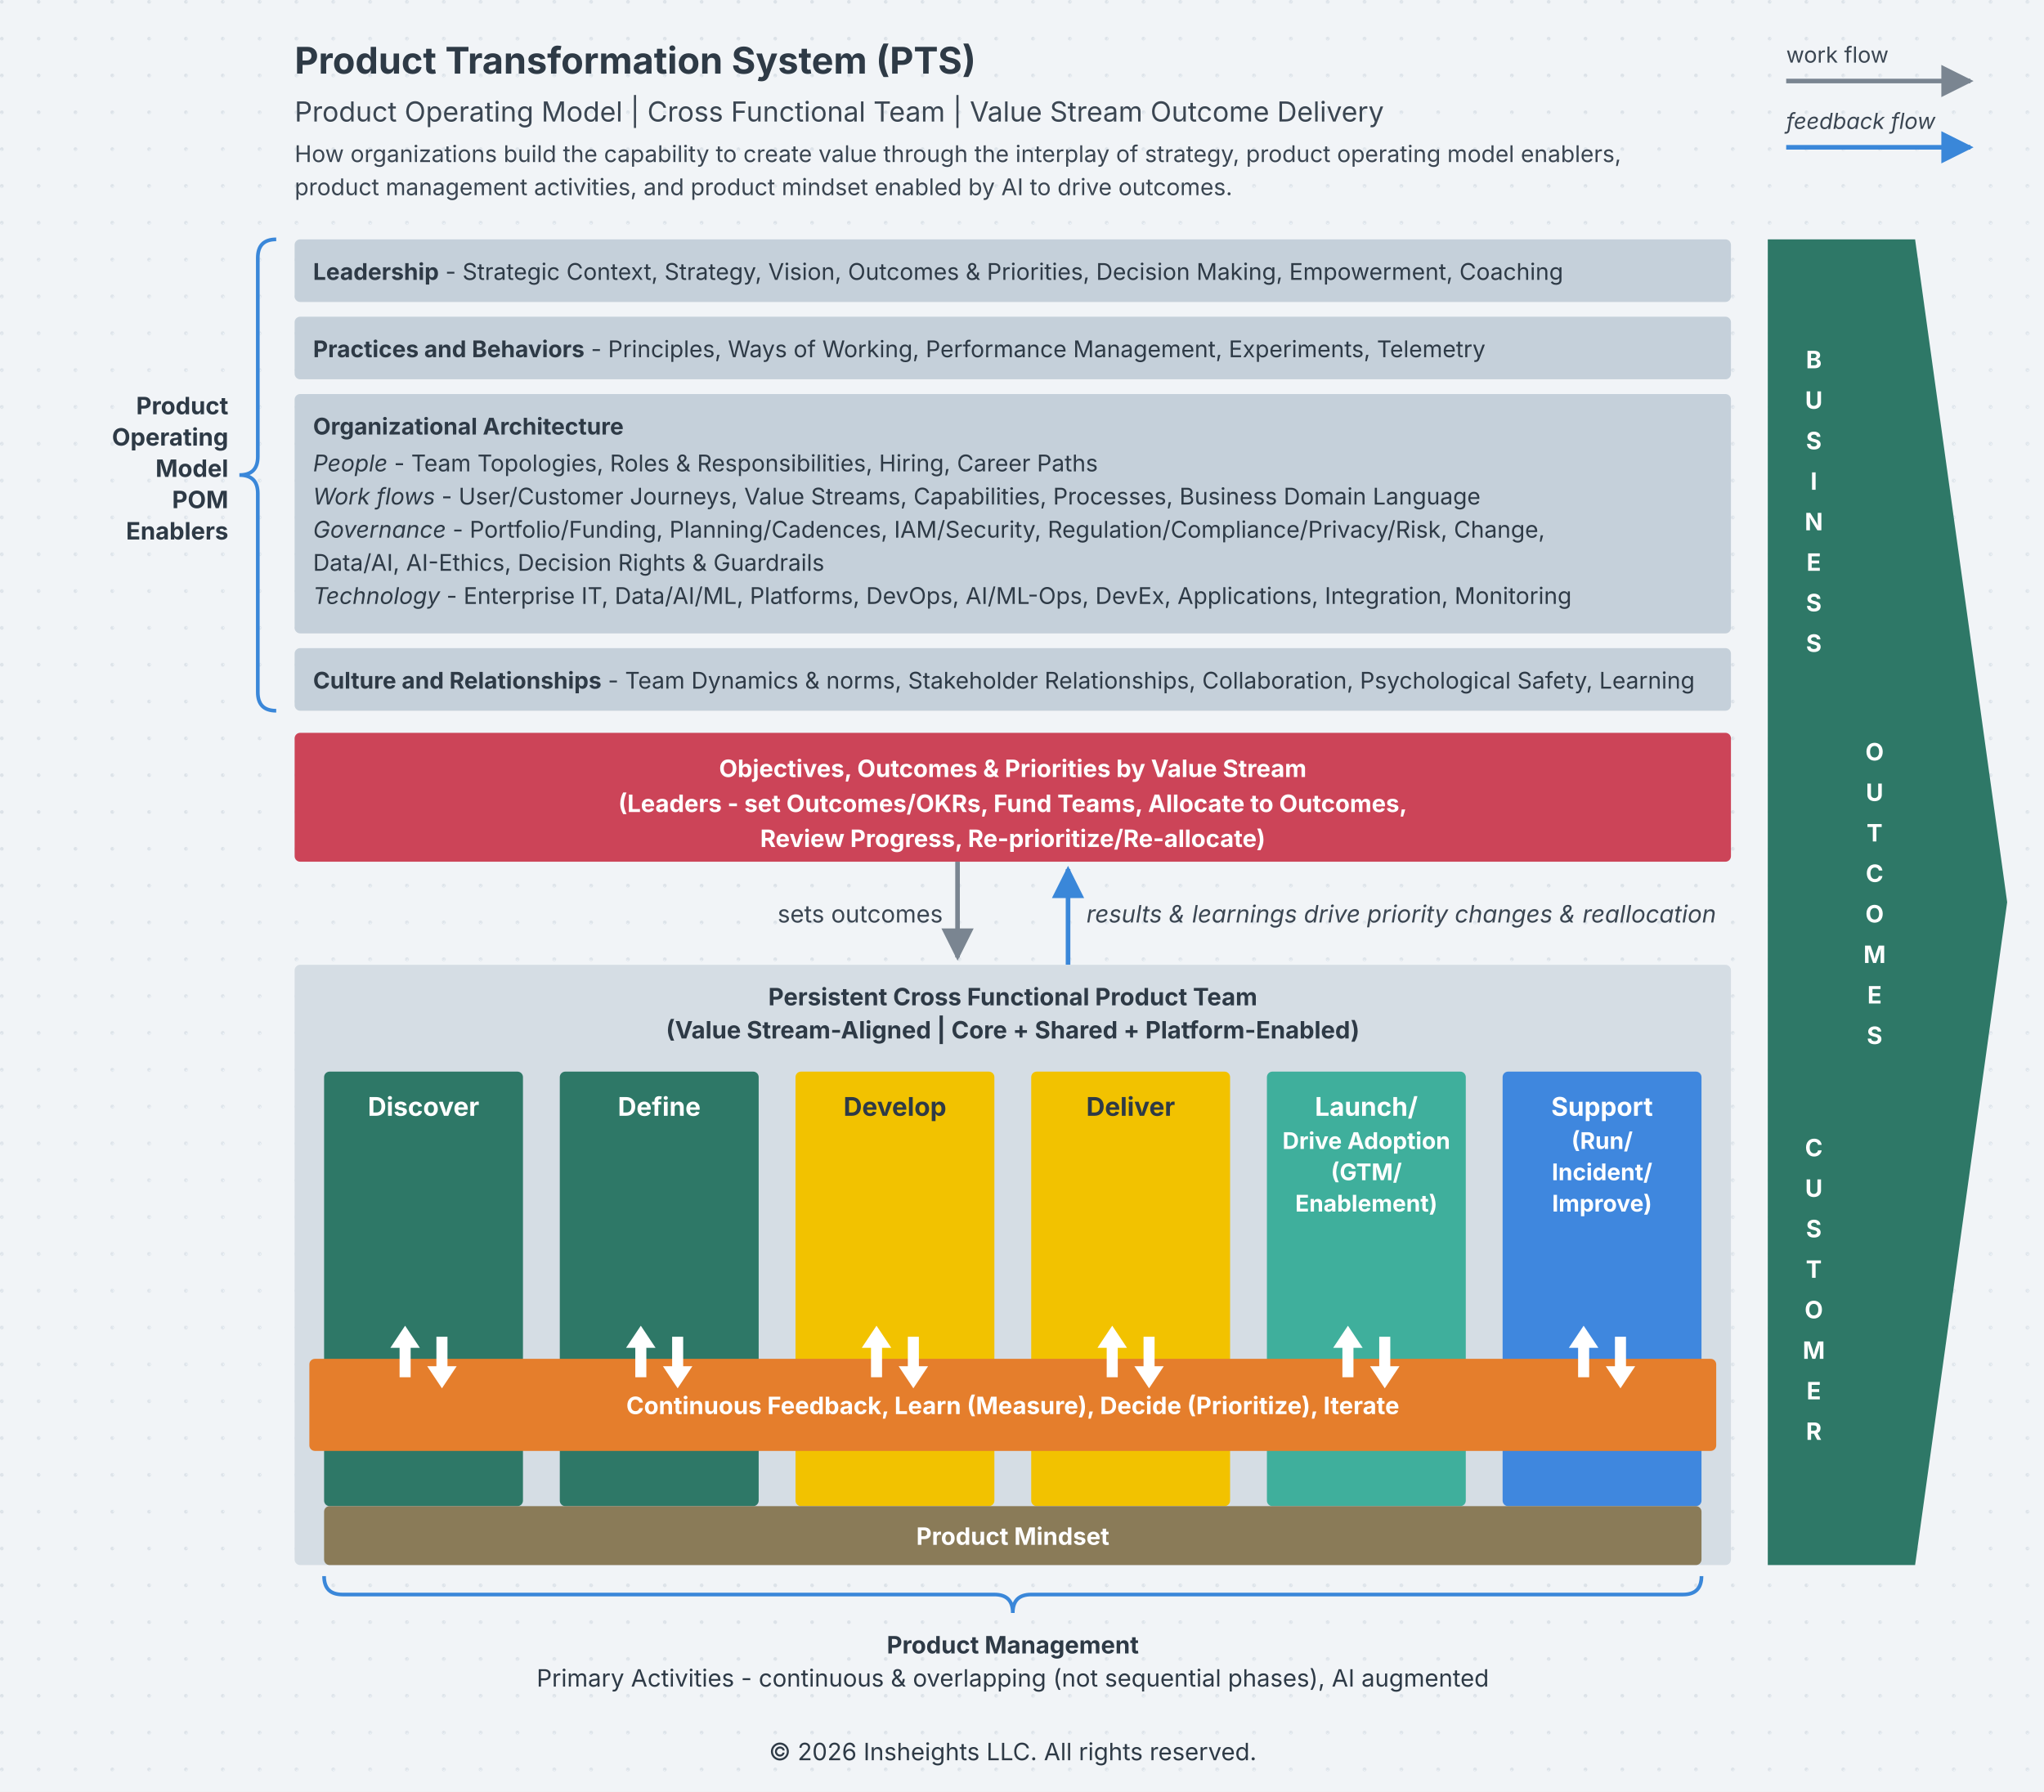
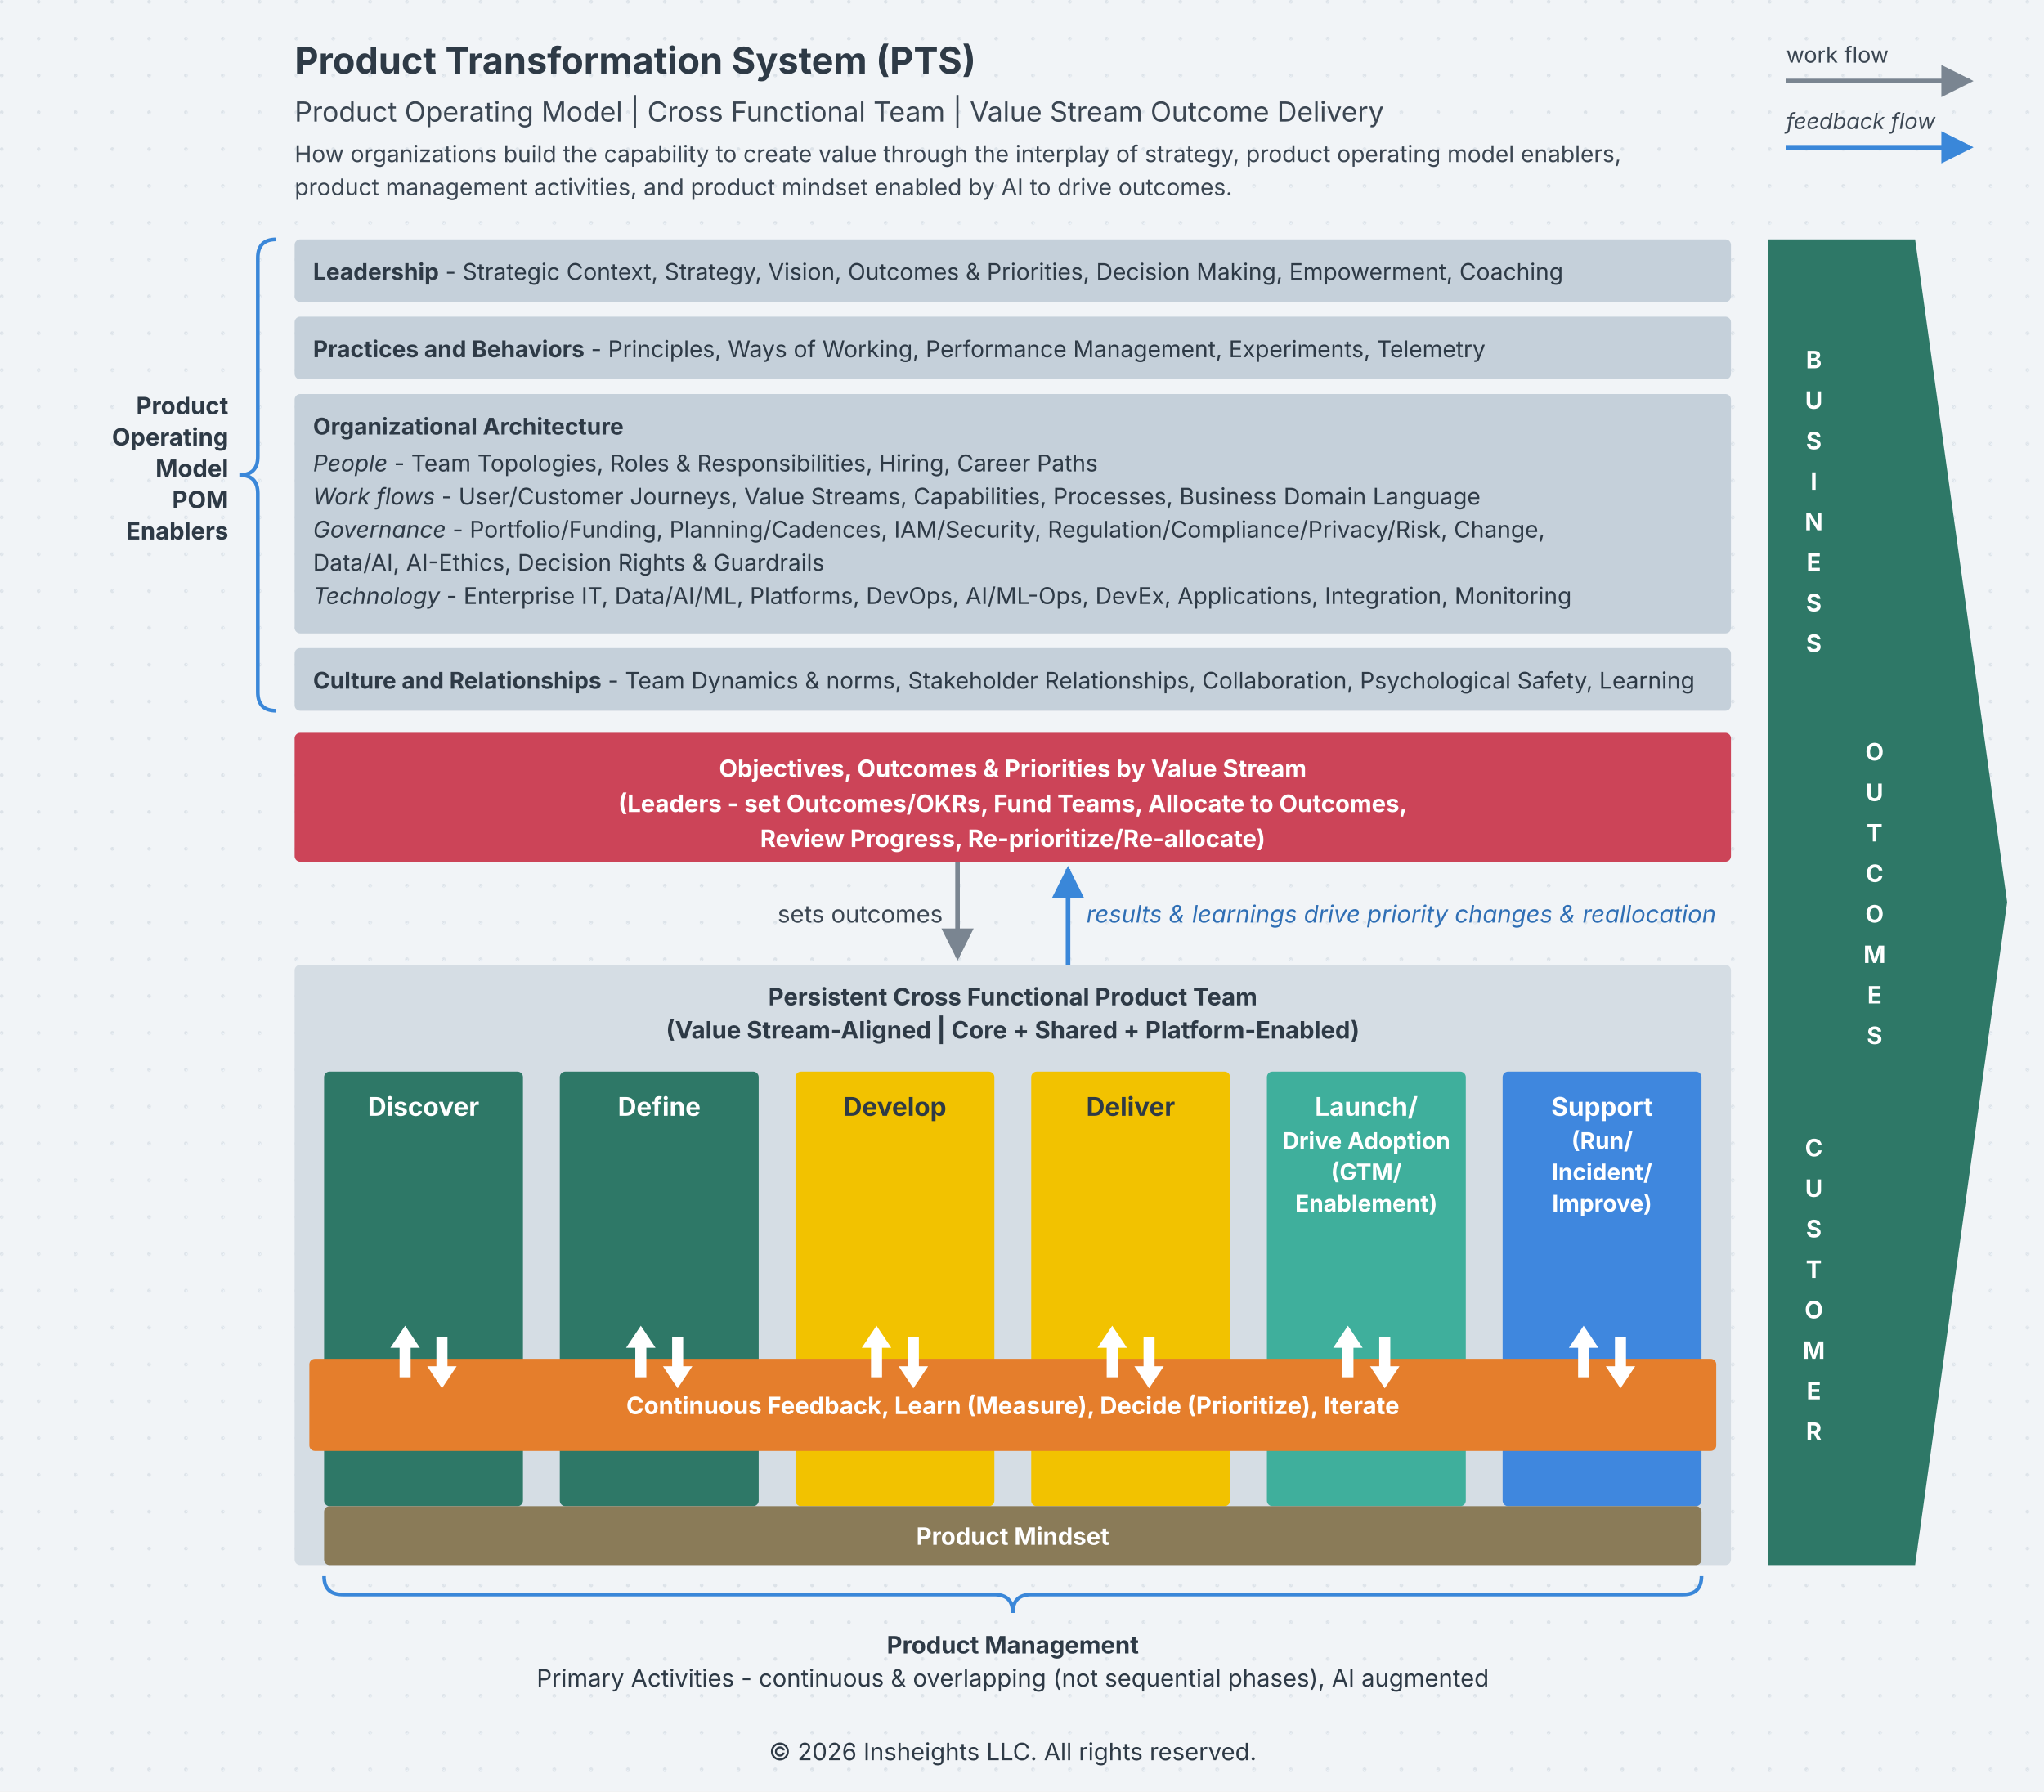
<svg xmlns="http://www.w3.org/2000/svg" width="1110" height="973" viewBox="0 0 1110 973" font-family="Inter, 'Segoe UI', Roboto, Helvetica, Arial, sans-serif">
  <defs>
    <pattern id="dots" width="20" height="20" patternUnits="userSpaceOnUse">
      <circle cx="1" cy="1" r="1" fill="#DCE2E8" />
    </pattern>
    <marker id="ag" viewBox="0 0 10 10" refX="9" refY="5" markerWidth="7" markerHeight="7" orient="auto-start-reverse">
      <path d="M0,0 L10,5 L0,10 z" fill="#7A8591" />
    </marker>
    <marker id="ab" viewBox="0 0 10 10" refX="9" refY="5" markerWidth="7" markerHeight="7" orient="auto-start-reverse">
      <path d="M0,0 L10,5 L0,10 z" fill="#3A87D9" />
    </marker>
    <marker id="aw" viewBox="0 0 10 10" refX="9" refY="5" markerWidth="4" markerHeight="4" orient="auto-start-reverse">
      <path d="M0,0 L10,5 L0,10 z" fill="#FFFFFF" />
    </marker>
    <style>
      .work  { fill: none; stroke: #7A8591; stroke-width: 2.5; marker-end: url(#ag); }
      .fb    { fill: none; stroke: #3A87D9; stroke-width: 2.5; marker-end: url(#ab); }
-       .lblf  { font-size: 13px; fill: #3B4652; font-style: italic; }
+       .lblf  { font-size: 13px; fill: #2F6FB5; font-style: italic; }
      .wa    { fill: none; stroke: #FFFFFF; stroke-width: 4; marker-end: url(#aw); }
      .brace { fill: none; stroke: #3A87D9; stroke-width: 2; }
      .lbl   { font-size: 13px; fill: #3B4652; }
      .h     { font-size: 13px; font-weight: 700; }
      .t     { font-size: 13px; }
      .s     { font-size: 12.5px; }
      .dark  { fill: #2E3A46; }
      .wht   { fill: #FFFFFF; }
      .ph    { font-size: 14px; font-weight: 700; text-anchor: middle; }
      .phs   { font-size: 12.5px; font-weight: 700; text-anchor: middle; }
      .chev  { font-size: 13px; font-weight: 700; fill: #FFFFFF; text-anchor: middle; }
    </style>
  </defs>
  <rect width="1110" height="973" fill="#F1F4F7" />
  <rect width="1110" height="973" fill="url(#dots)" />
  <text x="160" y="40" font-size="20" font-weight="700" fill="#2E3A46">Product Transformation System (PTS)</text>
  <text x="160" y="66" font-size="15" fill="#3B4652">Product Operating Model | Cross Functional Team | Value Stream Outcome Delivery</text>
  <text x="160" y="88" font-size="12.5" fill="#3B4652">How organizations build the capability to create value through the interplay of strategy, product operating model enablers,</text>
  <text x="160" y="106" font-size="12.5" fill="#3B4652">product management activities, and product mindset enabled by AI to drive outcomes.</text>
  <path class="brace" d="M150,130 Q140,130 140,140 V248 Q140,258 130,258 Q140,258 140,268 V376 Q140,386 150,386" />
  <text class="h dark" x="124" y="225" text-anchor="end">Product</text>
  <text class="h dark" x="124" y="242" text-anchor="end">Operating</text>
  <text class="h dark" x="124" y="259" text-anchor="end">Model</text>
  <text class="h dark" x="124" y="276" text-anchor="end">POM</text>
  <text class="h dark" x="124" y="293" text-anchor="end">Enablers</text>
  <rect x="160" y="130" width="780" height="34" rx="3" fill="#C5D0DA" />
  <text class="s dark" x="170" y="152">
    <tspan font-weight="700">Leadership</tspan> - Strategic Context, Strategy, Vision, Outcomes &amp; Priorities, Decision Making, Empowerment, Coaching</text>
  <rect x="160" y="172" width="780" height="34" rx="3" fill="#C5D0DA" />
  <text class="s dark" x="170" y="194">
    <tspan font-weight="700">Practices and Behaviors</tspan> - Principles, Ways of Working, Performance Management, Experiments, Telemetry</text>
  <rect x="160" y="214" width="780" height="130" rx="3" fill="#C5D0DA" />
  <text class="s dark" x="170" y="236" font-weight="700">Organizational Architecture</text>
  <text class="s dark" x="170" y="256">
    <tspan font-style="italic">People</tspan> - Team Topologies, Roles &amp; Responsibilities, Hiring, Career Paths</text>
  <text class="s dark" x="170" y="274">
    <tspan font-style="italic">Work flows</tspan> - User/Customer Journeys, Value Streams, Capabilities, Processes, Business Domain Language</text>
  <text class="s dark" x="170" y="292">
    <tspan font-style="italic">Governance</tspan> - Portfolio/Funding, Planning/Cadences, IAM/Security, Regulation/Compliance/Privacy/Risk, Change,</text>
  <text class="s dark" x="170" y="310">Data/AI, AI-Ethics, Decision Rights &amp; Guardrails</text>
  <text class="s dark" x="170" y="328">
    <tspan font-style="italic">Technology</tspan> - Enterprise IT, Data/AI/ML, Platforms, DevOps, AI/ML-Ops, DevEx, Applications, Integration, Monitoring</text>
  <rect x="160" y="352" width="780" height="34" rx="3" fill="#C5D0DA" />
  <text class="s dark" x="170" y="374">
    <tspan font-weight="700">Culture and Relationships</tspan> - Team Dynamics &amp; norms, Stakeholder Relationships, Collaboration, Psychological Safety, Learning</text>
  <g transform="translate(0,-18)">
    <rect x="160" y="416" width="780" height="70" rx="3" fill="#CC4458" />
    <text class="h wht" x="550" y="440" text-anchor="middle">Objectives, Outcomes &amp; Priorities by Value Stream</text>
    <text class="h wht" x="550" y="459" text-anchor="middle">(Leaders - set Outcomes/OKRs, Fund Teams, Allocate to Outcomes,</text>
    <text class="h wht" x="550" y="478" text-anchor="middle">Review Progress, Re-prioritize/Re-allocate)</text>
    <path class="work" d="M520,486 V538" />
    <text class="lbl" x="512" y="519" text-anchor="end">sets outcomes</text>
    <path class="fb" d="M580,542 V490" />
    <text class="lblf" x="590" y="519">results &amp; learnings drive priority changes &amp; reallocation</text>
    <rect x="160" y="542" width="780" height="326" rx="3" fill="#D5DDE4" />
    <text class="h dark" x="550" y="564" text-anchor="middle">Persistent Cross Functional Product Team</text>
    <text class="h dark" x="550" y="582" text-anchor="middle">(Value Stream-Aligned | Core + Shared + Platform-Enabled)</text>
    <rect x="176" y="600" width="108" height="236" rx="3" fill="#2E7867" />
    <text class="ph wht" x="230" y="624">Discover</text>
    <rect x="304" y="600" width="108" height="236" rx="3" fill="#2E7867" />
    <text class="ph wht" x="358" y="624">Define</text>
    <rect x="432" y="600" width="108" height="236" rx="3" fill="#F2C200" />
    <text class="ph dark" x="486" y="624">Develop</text>
    <rect x="560" y="600" width="108" height="236" rx="3" fill="#F2C200" />
    <text class="ph dark" x="614" y="624">Deliver</text>
    <rect x="688" y="600" width="108" height="236" rx="3" fill="#3FAF9C" />
    <text class="ph wht" x="742" y="624">Launch/</text>
    <text class="phs wht" x="742" y="642">Drive Adoption</text>
    <text class="phs wht" x="742" y="659">(GTM/</text>
    <text class="phs wht" x="742" y="676">Enablement)</text>
    <rect x="816" y="600" width="108" height="236" rx="3" fill="#3F87DE" />
    <text class="ph wht" x="870" y="624">Support</text>
    <text class="phs wht" x="870" y="642">(Run/</text>
    <text class="phs wht" x="870" y="659">Incident/</text>
    <text class="phs wht" x="870" y="676">Improve)</text>
    <rect x="168" y="756" width="764" height="50" rx="3" fill="#E57E2C" />
    <text class="h wht" x="550" y="786" text-anchor="middle" font-size="14">Continuous Feedback, Learn (Measure), Decide (Prioritize), Iterate</text>
    <g fill="#FFFFFF">
      <polygon points="220,738 228,750 223,750 223,766 217,766 217,750 212,750" />
      <polygon points="237,744 243,744 243,760 248,760 240,772 232,760 237,760" />
      <polygon points="348,738 356,750 351,750 351,766 345,766 345,750 340,750" />
      <polygon points="365,744 371,744 371,760 376,760 368,772 360,760 365,760" />
      <polygon points="476,738 484,750 479,750 479,766 473,766 473,750 468,750" />
      <polygon points="493,744 499,744 499,760 504,760 496,772 488,760 493,760" />
      <polygon points="604,738 612,750 607,750 607,766 601,766 601,750 596,750" />
      <polygon points="621,744 627,744 627,760 632,760 624,772 616,760 621,760" />
      <polygon points="732,738 740,750 735,750 735,766 729,766 729,750 724,750" />
      <polygon points="749,744 755,744 755,760 760,760 752,772 744,760 749,760" />
      <polygon points="860,738 868,750 863,750 863,766 857,766 857,750 852,750" />
      <polygon points="877,744 883,744 883,760 888,760 880,772 872,760 877,760" />
    </g>
    <rect x="176" y="836" width="748" height="32" rx="3" fill="#8A7B58" />
    <text class="h wht" x="550" y="857" text-anchor="middle">Product Mindset</text>
    <path class="brace" d="M176,874 Q176,884 186,884 H540 Q550,884 550,894 Q550,884 560,884 H914 Q924,884 924,874" />
    <text class="h dark" x="550" y="916" text-anchor="middle">Product Management</text>
    <text class="t dark" x="550" y="934" text-anchor="middle">Primary Activities - continuous &amp; overlapping (not sequential phases), AI augmented</text>
  </g>
  <polygon points="960,130 1040,130 1090,490 1040,850 960,850" fill="#2E7867" />
  <g class="chev">
    <text x="985" y="200">B</text>
    <text x="985" y="222">U</text>
    <text x="985" y="244">S</text>
    <text x="985" y="266">I</text>
    <text x="985" y="288">N</text>
    <text x="985" y="310">E</text>
    <text x="985" y="332">S</text>
    <text x="985" y="354">S</text>
    <g transform="translate(0,-16)">
      <text x="1018" y="429">O</text>
      <text x="1018" y="451">U</text>
      <text x="1018" y="473">T</text>
      <text x="1018" y="495">C</text>
      <text x="1018" y="517">O</text>
      <text x="1018" y="539">M</text>
      <text x="1018" y="561">E</text>
      <text x="1018" y="583">S</text>
    </g>
    <g transform="translate(0,-32)">
      <text x="985" y="660">C</text>
      <text x="985" y="682">U</text>
      <text x="985" y="704">S</text>
      <text x="985" y="726">T</text>
      <text x="985" y="748">O</text>
      <text x="985" y="770">M</text>
      <text x="985" y="792">E</text>
      <text x="985" y="814">R</text>
    </g>
  </g>
  <g transform="translate(0,-18)">
    <text x="970" y="52" font-size="12" fill="#3B4652">work flow</text>
    <path class="work" d="M970,62 H1070" />
    <text x="970" y="88" font-size="12" fill="#3B4652" font-style="italic">feedback flow</text>
    <path class="fb" d="M970,98 H1070" />
    <text x="550" y="974" font-size="13" fill="#2E3A46" text-anchor="middle">© 2026 Insheights LLC. All rights reserved.</text>
  </g>
</svg>
